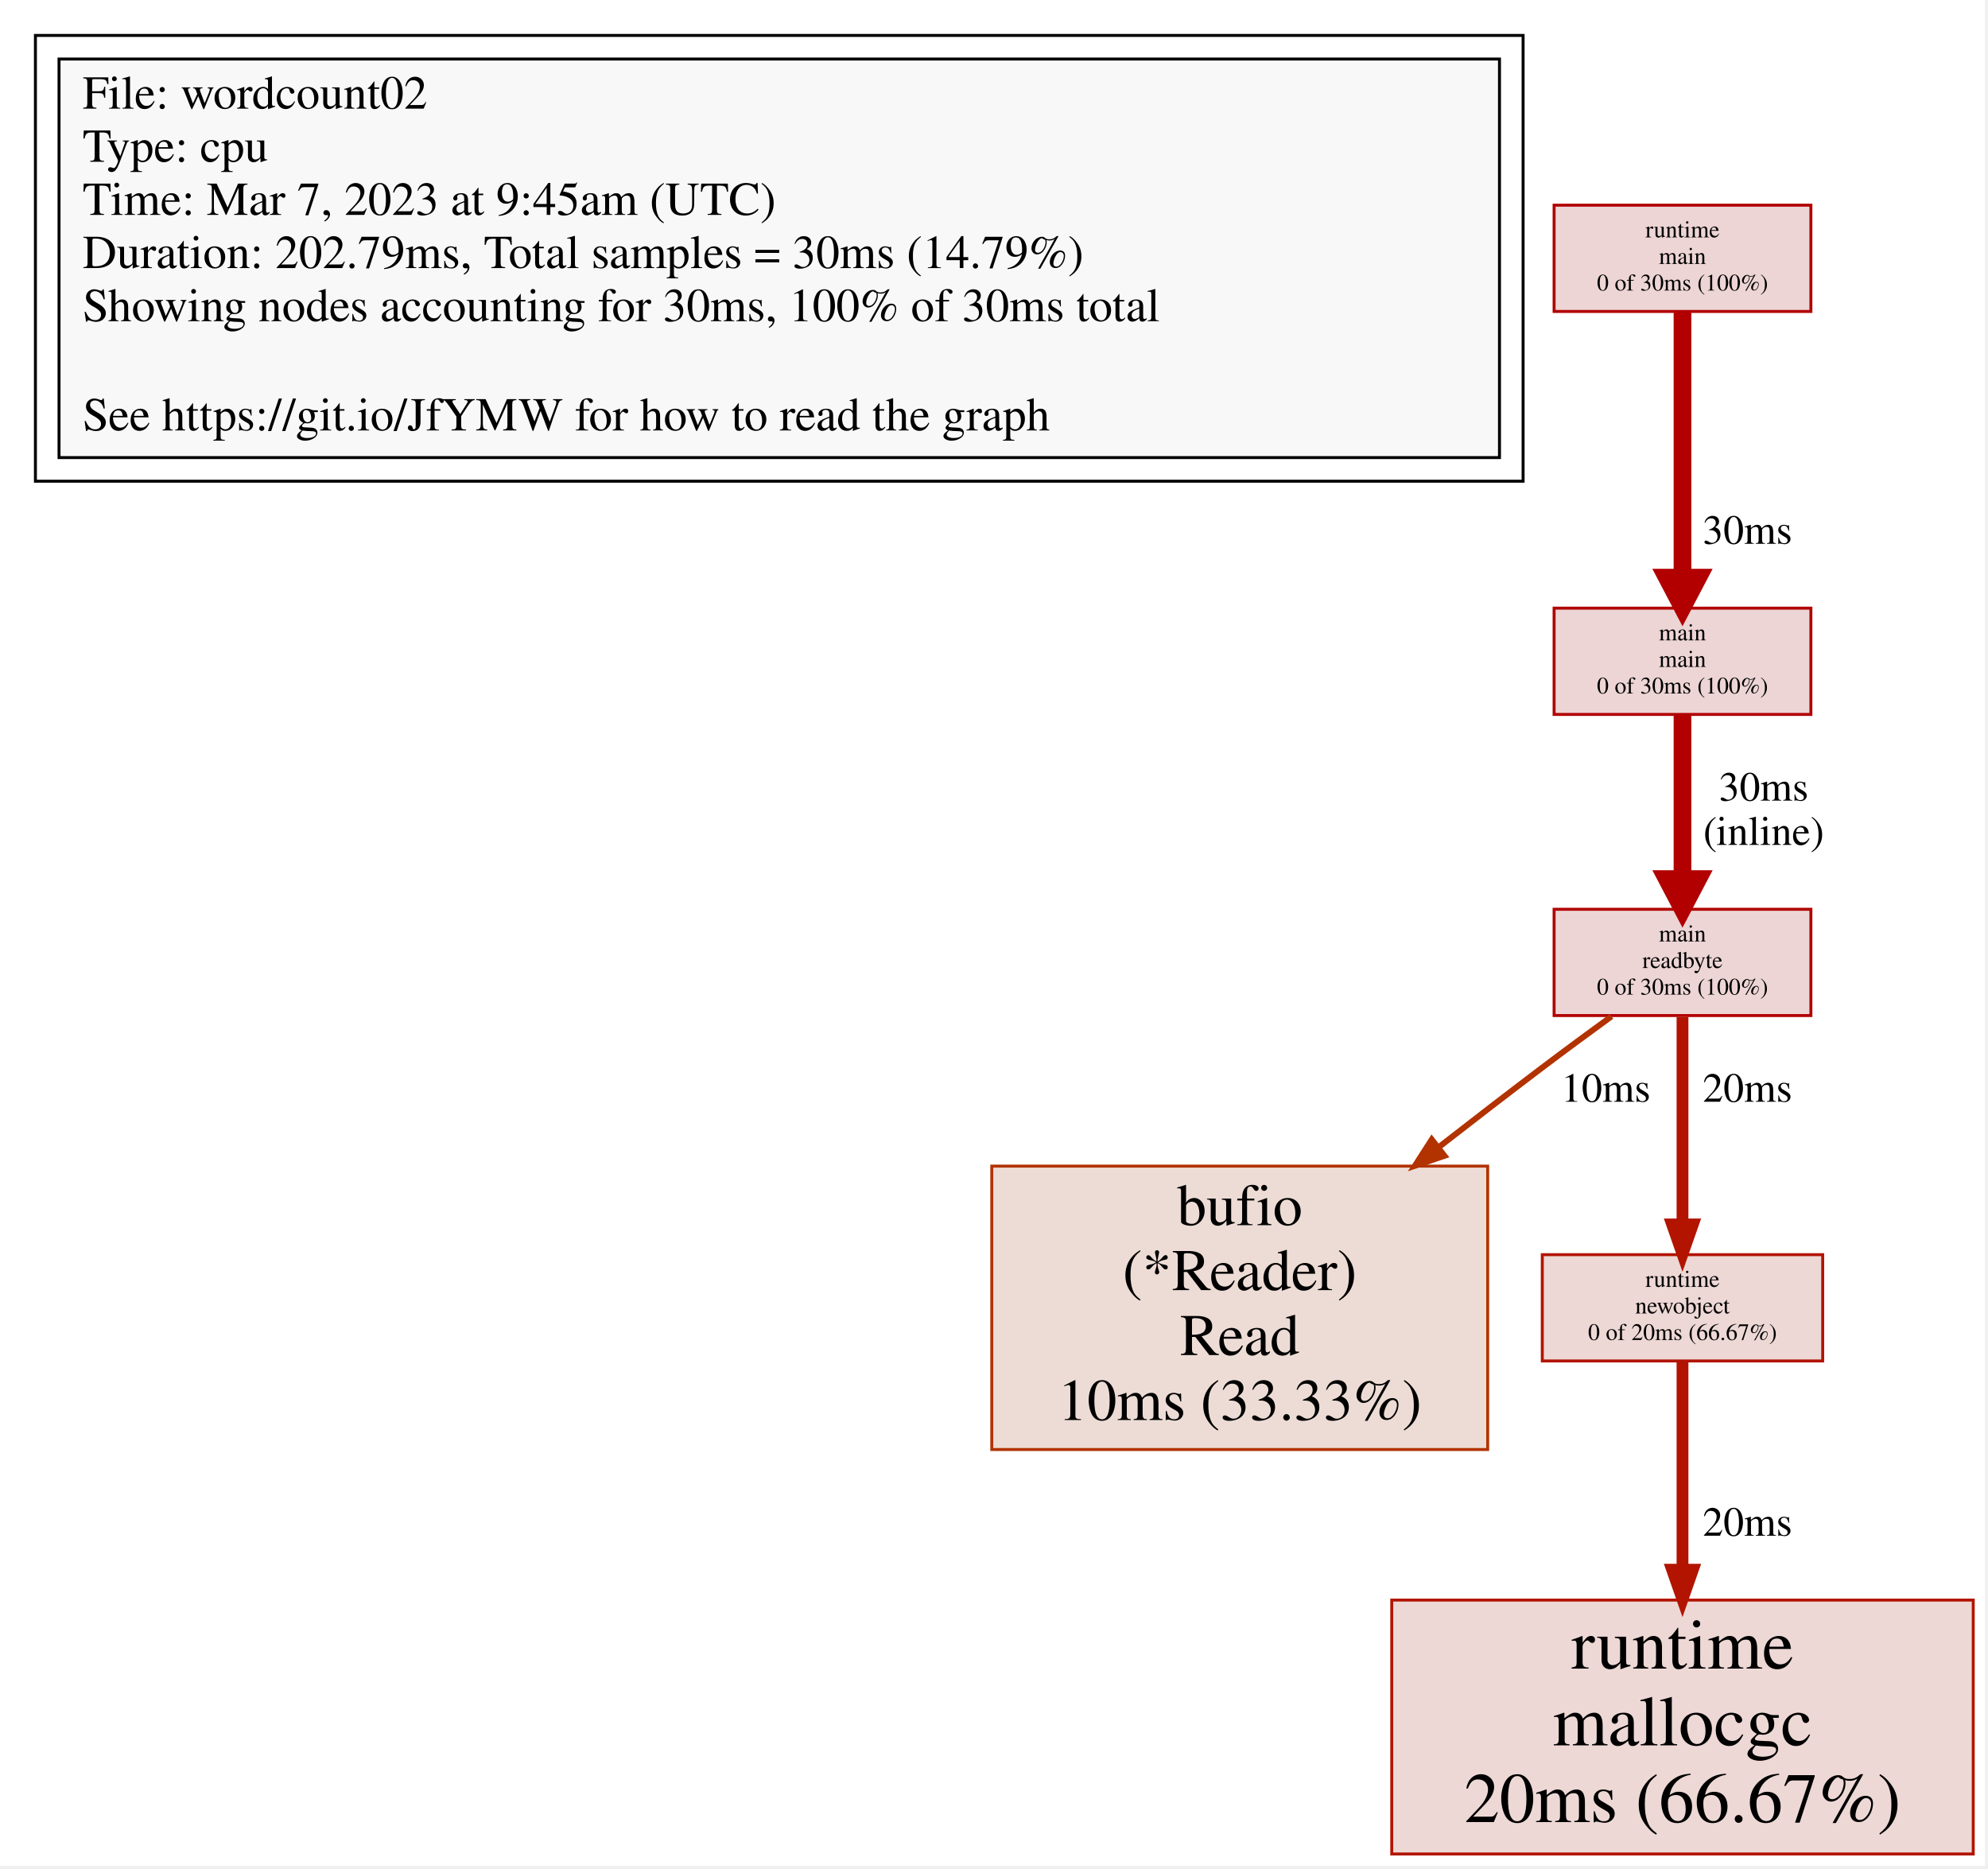
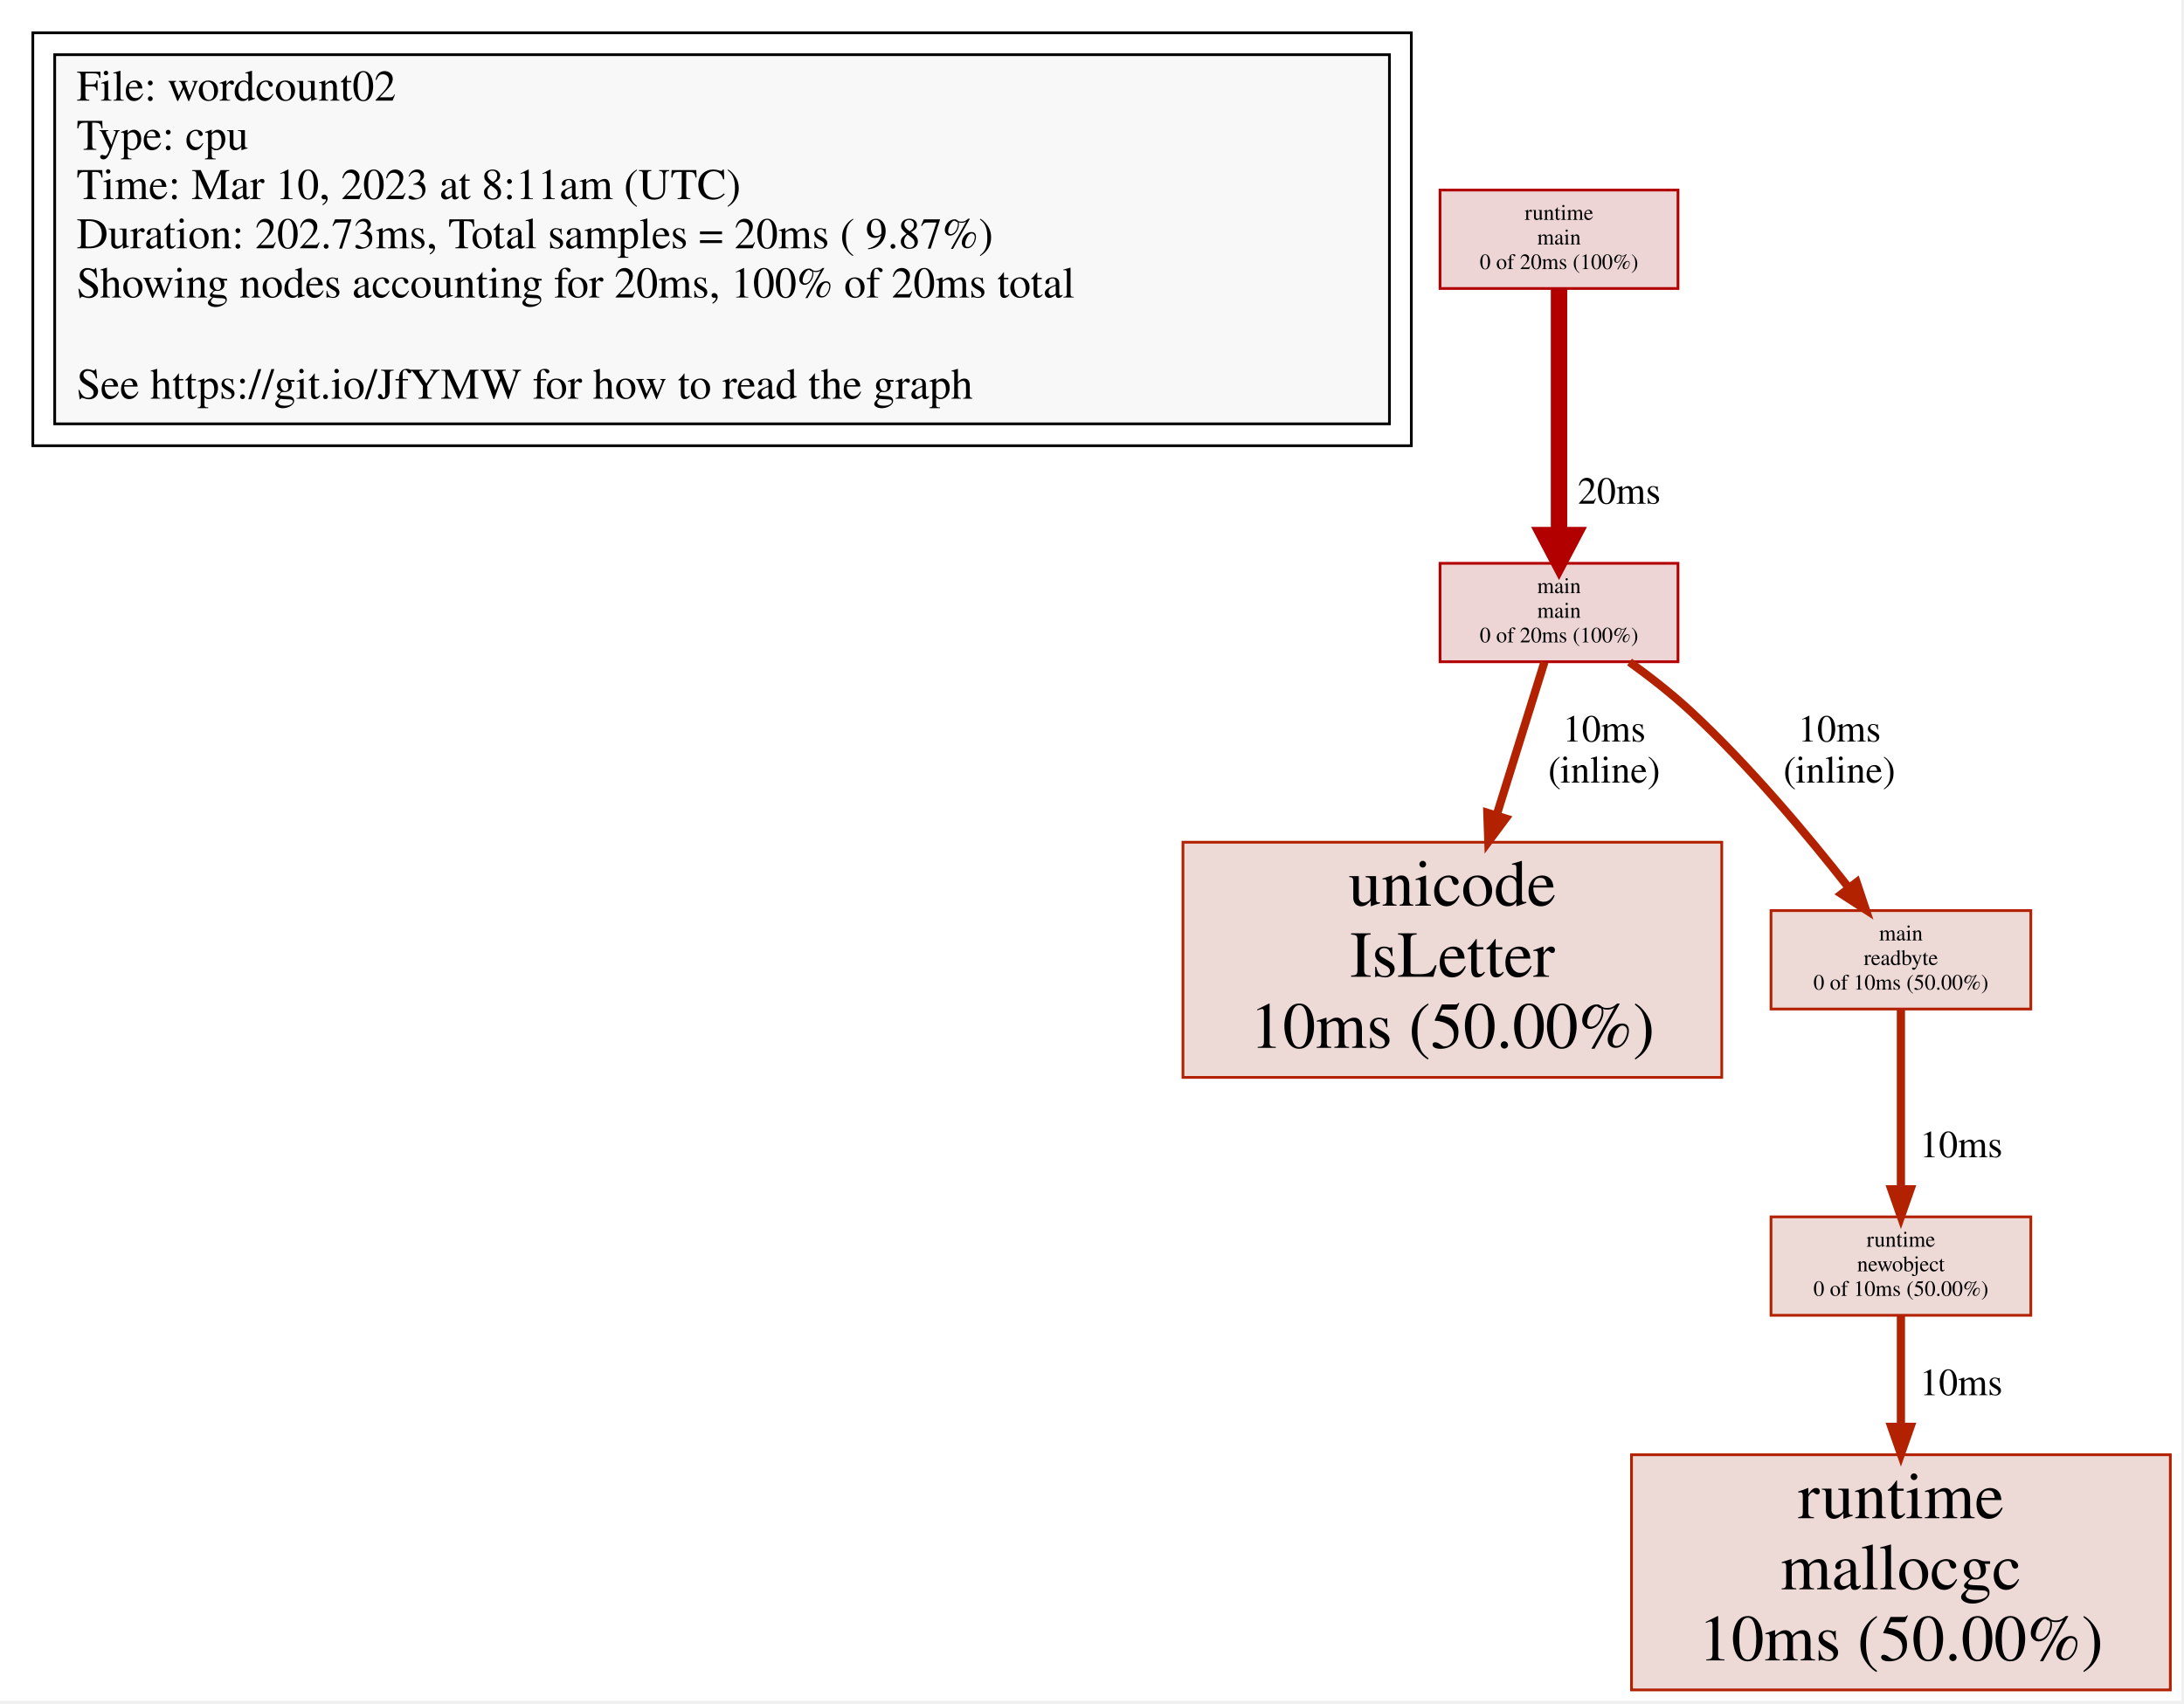
<svg xmlns="http://www.w3.org/2000/svg" xmlns:xlink="http://www.w3.org/1999/xlink" width="100%" height="100%">
  <g id="viewport" transform="scale(0.5,0.5) translate(0,0)">
-     <g id="graph0" class="graph" transform="scale(1 1) rotate(0) translate(4 628)">
-       <polygon fill="white" stroke="transparent" points="-4,4 -4,-628 668.5,-628 668.5,4 -4,4" />
+     <g id="graph0" class="graph" transform="scale(1 1) rotate(0) translate(4 618)">
+       <polygon fill="white" stroke="transparent" points="-4,4 -4,-618 793.5,-618 793.5,4 -4,4" />
      <g id="clust1" class="cluster">
-         <polygon fill="none" stroke="black" points="8,-465 8,-616 512,-616 512,-465 8,-465" />
+         <polygon fill="none" stroke="black" points="8,-455 8,-606 512,-606 512,-455 8,-455" />
      </g>
      <g id="node1" class="node">
        <g id="a_node1">
          <a xlink:title="wordcount02">
-             <polygon fill="#f8f8f8" stroke="black" points="504,-608 16,-608 16,-473 504,-473 504,-608" />
-             <text text-anchor="start" x="24" y="-591.2" font-family="Times,serif" font-size="16.00">File: wordcount02</text>
-             <text text-anchor="start" x="24" y="-573.2" font-family="Times,serif" font-size="16.00">Type: cpu</text>
-             <text text-anchor="start" x="24" y="-555.2" font-family="Times,serif" font-size="16.00">Time: Mar 7, 2023 at 9:45am (UTC)</text>
-             <text text-anchor="start" x="24" y="-537.2" font-family="Times,serif" font-size="16.00">Duration: 202.79ms, Total samples = 30ms (14.79%)</text>
-             <text text-anchor="start" x="24" y="-519.2" font-family="Times,serif" font-size="16.00">Showing nodes accounting for 30ms, 100% of 30ms total</text>
-             <text text-anchor="start" x="24" y="-482.2" font-family="Times,serif" font-size="16.00">See https://git.io/JfYMW for how to read the graph</text>
+             <polygon fill="#f8f8f8" stroke="black" points="504,-598 16,-598 16,-463 504,-463 504,-598" />
+             <text text-anchor="start" x="24" y="-581.2" font-family="Times,serif" font-size="16.00">File: wordcount02</text>
+             <text text-anchor="start" x="24" y="-563.2" font-family="Times,serif" font-size="16.00">Type: cpu</text>
+             <text text-anchor="start" x="24" y="-545.2" font-family="Times,serif" font-size="16.00">Time: Mar 10, 2023 at 8:11am (UTC)</text>
+             <text text-anchor="start" x="24" y="-527.2" font-family="Times,serif" font-size="16.00">Duration: 202.73ms, Total samples = 20ms ( 9.87%)</text>
+             <text text-anchor="start" x="24" y="-509.2" font-family="Times,serif" font-size="16.00">Showing nodes accounting for 20ms, 100% of 20ms total</text>
+             <text text-anchor="start" x="24" y="-472.2" font-family="Times,serif" font-size="16.00">See https://git.io/JfYMW for how to read the graph</text>
          </a>
        </g>
      </g>
      <g id="node1" class="node">
        <g id="a_node1">
-           <a xlink:title="runtime.mallocgc (20ms)">
-             <polygon fill="#edd8d5" stroke="#b21400" points="664.5,-86 467.5,-86 467.5,0 664.5,0 664.5,-86" />
-             <text text-anchor="middle" x="566" y="-62.8" font-family="Times,serif" font-size="24.00">runtime</text>
-             <text text-anchor="middle" x="566" y="-36.8" font-family="Times,serif" font-size="24.00">mallocgc</text>
-             <text text-anchor="middle" x="566" y="-10.8" font-family="Times,serif" font-size="24.00">20ms (66.67%)</text>
+           <a xlink:title="main.main (20ms)">
+             <polygon fill="#edd5d5" stroke="#b20000" points="609.5,-412 522.5,-412 522.5,-376 609.5,-376 609.5,-412" />
+             <text text-anchor="middle" x="566" y="-401.1" font-family="Times,serif" font-size="8.00">main</text>
+             <text text-anchor="middle" x="566" y="-392.1" font-family="Times,serif" font-size="8.00">main</text>
+             <text text-anchor="middle" x="566" y="-383.1" font-family="Times,serif" font-size="8.00">0 of 20ms (100%)</text>
+           </a>
+         </g>
+       </g>
+       <g id="node4" class="node">
+         <g id="a_node4">
+           <a xlink:title="unicode.IsLetter (10ms)">
+             <polygon fill="#edd9d5" stroke="#b22100" points="625.5,-310 428.5,-310 428.5,-224 625.5,-224 625.5,-310" />
+             <text text-anchor="middle" x="527" y="-286.8" font-family="Times,serif" font-size="24.00">unicode</text>
+             <text text-anchor="middle" x="527" y="-260.8" font-family="Times,serif" font-size="24.00">IsLetter</text>
+             <text text-anchor="middle" x="527" y="-234.8" font-family="Times,serif" font-size="24.00">10ms (50.00%)</text>
+           </a>
+         </g>
+       </g>
+       <g id="edge3" class="edge">
+         <g id="a_edge3">
+           <a xlink:title="main.main -&gt; unicode.IsLetter (10ms)">
+             <path fill="none" stroke="#b22100" stroke-width="3" d="M560.66,-375.88C556.14,-361.4 549.42,-339.87 543.17,-319.84" />
+             <polygon fill="#b22100" stroke="#b22100" stroke-width="3" points="546.48,-318.67 540.16,-310.17 539.79,-320.76 546.48,-318.67" />
+           </a>
+         </g>
+         <g id="a_edge3-label">
+           <a xlink:title="main.main -&gt; unicode.IsLetter (10ms)">
+             <text text-anchor="middle" x="582.5" y="-346.8" font-family="Times,serif" font-size="14.00"> 10ms</text>
+             <text text-anchor="middle" x="582.5" y="-331.8" font-family="Times,serif" font-size="14.00"> (inline)</text>
+           </a>
+         </g>
+       </g>
+       <g id="node5" class="node">
+         <g id="a_node5">
+           <a xlink:title="main.readbyte (10ms)">
+             <polygon fill="#edd9d5" stroke="#b22100" points="738.5,-285 643.5,-285 643.5,-249 738.5,-249 738.5,-285" />
+             <text text-anchor="middle" x="691" y="-274.1" font-family="Times,serif" font-size="8.00">main</text>
+             <text text-anchor="middle" x="691" y="-265.1" font-family="Times,serif" font-size="8.00">readbyte</text>
+             <text text-anchor="middle" x="691" y="-256.1" font-family="Times,serif" font-size="8.00">0 of 10ms (50.00%)</text>
+           </a>
+         </g>
+       </g>
+       <g id="edge2" class="edge">
+         <g id="a_edge2">
+           <a xlink:title="main.main -&gt; main.readbyte (10ms)">
+             <path fill="none" stroke="#b22100" stroke-width="3" d="M591.78,-375.89C599.23,-370.5 607.19,-364.3 614,-358 635.6,-338.02 657.11,-312.26 671.88,-293.42" />
+             <polygon fill="#b22100" stroke="#b22100" stroke-width="3" points="674.81,-295.35 678.17,-285.3 669.28,-291.06 674.81,-295.35" />
+           </a>
+         </g>
+         <g id="a_edge2-label">
+           <a xlink:title="main.main -&gt; main.readbyte (10ms)">
+             <text text-anchor="middle" x="668.5" y="-346.8" font-family="Times,serif" font-size="14.00"> 10ms</text>
+             <text text-anchor="middle" x="668.5" y="-331.8" font-family="Times,serif" font-size="14.00"> (inline)</text>
          </a>
        </g>
      </g>
      <g id="node2" class="node">
        <g id="a_node2">
-           <a xlink:title="runtime.main (30ms)">
-             <polygon fill="#edd5d5" stroke="#b20000" points="609.5,-558.5 522.5,-558.5 522.5,-522.5 609.5,-522.5 609.5,-558.5" />
-             <text text-anchor="middle" x="566" y="-547.6" font-family="Times,serif" font-size="8.00">runtime</text>
-             <text text-anchor="middle" x="566" y="-538.6" font-family="Times,serif" font-size="8.00">main</text>
-             <text text-anchor="middle" x="566" y="-529.6" font-family="Times,serif" font-size="8.00">0 of 30ms (100%)</text>
+           <a xlink:title="runtime.main (20ms)">
+             <polygon fill="#edd5d5" stroke="#b20000" points="609.5,-548.5 522.5,-548.5 522.5,-512.5 609.5,-512.5 609.5,-548.5" />
+             <text text-anchor="middle" x="566" y="-537.6" font-family="Times,serif" font-size="8.00">runtime</text>
+             <text text-anchor="middle" x="566" y="-528.6" font-family="Times,serif" font-size="8.00">main</text>
+             <text text-anchor="middle" x="566" y="-519.6" font-family="Times,serif" font-size="8.00">0 of 20ms (100%)</text>
          </a>
        </g>
      </g>
-       <g id="node5" class="node">
-         <g id="a_node5">
-           <a xlink:title="main.main (30ms)">
-             <polygon fill="#edd5d5" stroke="#b20000" points="609.5,-422 522.5,-422 522.5,-386 609.5,-386 609.5,-422" />
-             <text text-anchor="middle" x="566" y="-411.1" font-family="Times,serif" font-size="8.00">main</text>
-             <text text-anchor="middle" x="566" y="-402.1" font-family="Times,serif" font-size="8.00">main</text>
-             <text text-anchor="middle" x="566" y="-393.1" font-family="Times,serif" font-size="8.00">0 of 30ms (100%)</text>
+       <g id="edge1" class="edge">
+         <g id="a_edge1">
+           <a xlink:title="runtime.main -&gt; main.main (20ms)">
+             <path fill="none" stroke="#b20000" stroke-width="6" d="M566,-512.47C566,-489.85 566,-449.64 566,-422.64" />
+             <polygon fill="#b20000" stroke="#b20000" stroke-width="6" points="571.25,-422.32 566,-412.32 560.75,-422.32 571.25,-422.32" />
          </a>
        </g>
-       </g>
-       <g id="edge2" class="edge">
-         <g id="a_edge2">
-           <a xlink:title="runtime.main -&gt; main.main (30ms)">
-             <path fill="none" stroke="#b20000" stroke-width="6" d="M566,-522.47C566,-499.85 566,-459.64 566,-432.64" />
-             <polygon fill="#b20000" stroke="#b20000" stroke-width="6" points="571.25,-432.32 566,-422.32 560.75,-432.32 571.25,-432.32" />
-           </a>
-         </g>
-         <g id="a_edge2-label">
-           <a xlink:title="runtime.main -&gt; main.main (30ms)">
-             <text text-anchor="middle" x="588" y="-443.8" font-family="Times,serif" font-size="14.00"> 30ms</text>
+         <g id="a_edge1-label">
+           <a xlink:title="runtime.main -&gt; main.main (20ms)">
+             <text text-anchor="middle" x="588" y="-433.8" font-family="Times,serif" font-size="14.00"> 20ms</text>
          </a>
        </g>
      </g>
      <g id="node3" class="node">
        <g id="a_node3">
-           <a xlink:title="main.readbyte (30ms)">
-             <polygon fill="#edd5d5" stroke="#b20000" points="609.5,-320 522.5,-320 522.5,-284 609.5,-284 609.5,-320" />
-             <text text-anchor="middle" x="566" y="-309.1" font-family="Times,serif" font-size="8.00">main</text>
-             <text text-anchor="middle" x="566" y="-300.1" font-family="Times,serif" font-size="8.00">readbyte</text>
-             <text text-anchor="middle" x="566" y="-291.1" font-family="Times,serif" font-size="8.00">0 of 30ms (100%)</text>
+           <a xlink:title="runtime.mallocgc (10ms)">
+             <polygon fill="#edd9d5" stroke="#b22100" points="789.5,-86 592.5,-86 592.5,0 789.5,0 789.5,-86" />
+             <text text-anchor="middle" x="691" y="-62.8" font-family="Times,serif" font-size="24.00">runtime</text>
+             <text text-anchor="middle" x="691" y="-36.8" font-family="Times,serif" font-size="24.00">mallocgc</text>
+             <text text-anchor="middle" x="691" y="-10.8" font-family="Times,serif" font-size="24.00">10ms (50.00%)</text>
          </a>
        </g>
      </g>
-       <g id="node4" class="node">
-         <g id="a_node4">
-           <a xlink:title="bufio.(*Reader).Read (10ms)">
-             <polygon fill="#eddcd5" stroke="#b23200" points="500,-233 332,-233 332,-137 500,-137 500,-233" />
-             <text text-anchor="middle" x="416" y="-213" font-family="Times,serif" font-size="20.00">bufio</text>
-             <text text-anchor="middle" x="416" y="-191" font-family="Times,serif" font-size="20.00">(*Reader)</text>
-             <text text-anchor="middle" x="416" y="-169" font-family="Times,serif" font-size="20.00">Read</text>
-             <text text-anchor="middle" x="416" y="-147" font-family="Times,serif" font-size="20.00">10ms (33.33%)</text>
+       <g id="node6" class="node">
+         <g id="a_node6">
+           <a xlink:title="runtime.newobject (10ms)">
+             <polygon fill="#edd9d5" stroke="#b22100" points="738.5,-173 643.5,-173 643.5,-137 738.5,-137 738.5,-173" />
+             <text text-anchor="middle" x="691" y="-162.1" font-family="Times,serif" font-size="8.00">runtime</text>
+             <text text-anchor="middle" x="691" y="-153.1" font-family="Times,serif" font-size="8.00">newobject</text>
+             <text text-anchor="middle" x="691" y="-144.1" font-family="Times,serif" font-size="8.00">0 of 10ms (50.00%)</text>
+           </a>
+         </g>
+       </g>
+       <g id="edge4" class="edge">
+         <g id="a_edge4">
+           <a xlink:title="main.readbyte -&gt; runtime.newobject (10ms)">
+             <path fill="none" stroke="#b22100" stroke-width="3" d="M691,-248.81C691,-231.21 691,-203.61 691,-183.07" />
+             <polygon fill="#b22100" stroke="#b22100" stroke-width="3" points="694.5,-183.07 691,-173.07 687.5,-183.07 694.5,-183.07" />
+           </a>
+         </g>
+         <g id="a_edge4-label">
+           <a xlink:title="main.readbyte -&gt; runtime.newobject (10ms)">
+             <text text-anchor="middle" x="713" y="-194.8" font-family="Times,serif" font-size="14.00"> 10ms</text>
          </a>
        </g>
      </g>
      <g id="edge5" class="edge">
        <g id="a_edge5">
-           <a xlink:title="main.readbyte -&gt; bufio.(*Reader).Read (10ms)">
-             <path fill="none" stroke="#b23200" stroke-width="2" d="M541.95,-283.72C534.26,-278.12 525.73,-271.85 518,-266 506.7,-257.45 494.78,-248.27 483.24,-239.28" />
-             <polygon fill="#b23200" stroke="#b23200" stroke-width="2" points="485.36,-236.49 475.33,-233.1 481.05,-242.01 485.36,-236.49" />
+           <a xlink:title="runtime.newobject -&gt; runtime.mallocgc (10ms)">
+             <path fill="none" stroke="#b22100" stroke-width="3" d="M691,-136.81C691,-125.82 691,-110.91 691,-96.26" />
+             <polygon fill="#b22100" stroke="#b22100" stroke-width="3" points="694.5,-96.21 691,-86.21 687.5,-96.21 694.5,-96.21" />
          </a>
        </g>
        <g id="a_edge5-label">
-           <a xlink:title="main.readbyte -&gt; bufio.(*Reader).Read (10ms)">
-             <text text-anchor="middle" x="540" y="-254.8" font-family="Times,serif" font-size="14.00"> 10ms</text>
-           </a>
-         </g>
-       </g>
-       <g id="node6" class="node">
-         <g id="a_node6">
-           <a xlink:title="runtime.newobject (20ms)">
-             <polygon fill="#edd8d5" stroke="#b21400" points="613.5,-203 518.5,-203 518.5,-167 613.5,-167 613.5,-203" />
-             <text text-anchor="middle" x="566" y="-192.1" font-family="Times,serif" font-size="8.00">runtime</text>
-             <text text-anchor="middle" x="566" y="-183.1" font-family="Times,serif" font-size="8.00">newobject</text>
-             <text text-anchor="middle" x="566" y="-174.1" font-family="Times,serif" font-size="8.00">0 of 20ms (66.67%)</text>
-           </a>
-         </g>
-       </g>
-       <g id="edge3" class="edge">
-         <g id="a_edge3">
-           <a xlink:title="main.readbyte -&gt; runtime.newobject (20ms)">
-             <path fill="none" stroke="#b21400" stroke-width="4" d="M566,-283.53C566,-264.94 566,-235.24 566,-213.5" />
-             <polygon fill="#b21400" stroke="#b21400" stroke-width="4" points="569.5,-213.25 566,-203.25 562.5,-213.25 569.5,-213.25" />
-           </a>
-         </g>
-         <g id="a_edge3-label">
-           <a xlink:title="main.readbyte -&gt; runtime.newobject (20ms)">
-             <text text-anchor="middle" x="588" y="-254.8" font-family="Times,serif" font-size="14.00"> 20ms</text>
-           </a>
-         </g>
-       </g>
-       <g id="edge1" class="edge">
-         <g id="a_edge1">
-           <a xlink:title="main.main -&gt; main.readbyte (30ms)">
-             <path fill="none" stroke="#b20000" stroke-width="6" d="M566,-385.58C566,-370.38 566,-348.07 566,-330.46" />
-             <polygon fill="#b20000" stroke="#b20000" stroke-width="6" points="571.25,-330.22 566,-320.22 560.75,-330.22 571.25,-330.22" />
-           </a>
-         </g>
-         <g id="a_edge1-label">
-           <a xlink:title="main.main -&gt; main.readbyte (30ms)">
-             <text text-anchor="middle" x="593.5" y="-356.8" font-family="Times,serif" font-size="14.00"> 30ms</text>
-             <text text-anchor="middle" x="593.5" y="-341.8" font-family="Times,serif" font-size="14.00"> (inline)</text>
-           </a>
-         </g>
-       </g>
-       <g id="edge4" class="edge">
-         <g id="a_edge4">
-           <a xlink:title="runtime.newobject -&gt; runtime.mallocgc (20ms)">
-             <path fill="none" stroke="#b21400" stroke-width="4" d="M566,-166.83C566,-149.31 566,-121.24 566,-96.35" />
-             <polygon fill="#b21400" stroke="#b21400" stroke-width="4" points="569.5,-96.28 566,-86.28 562.5,-96.28 569.5,-96.28" />
-           </a>
-         </g>
-         <g id="a_edge4-label">
-           <a xlink:title="runtime.newobject -&gt; runtime.mallocgc (20ms)">
-             <text text-anchor="middle" x="588" y="-107.8" font-family="Times,serif" font-size="14.00"> 20ms</text>
+           <a xlink:title="runtime.newobject -&gt; runtime.mallocgc (10ms)">
+             <text text-anchor="middle" x="713" y="-107.8" font-family="Times,serif" font-size="14.00"> 10ms</text>
          </a>
        </g>
      </g>
    </g>
  </g>
</svg>
